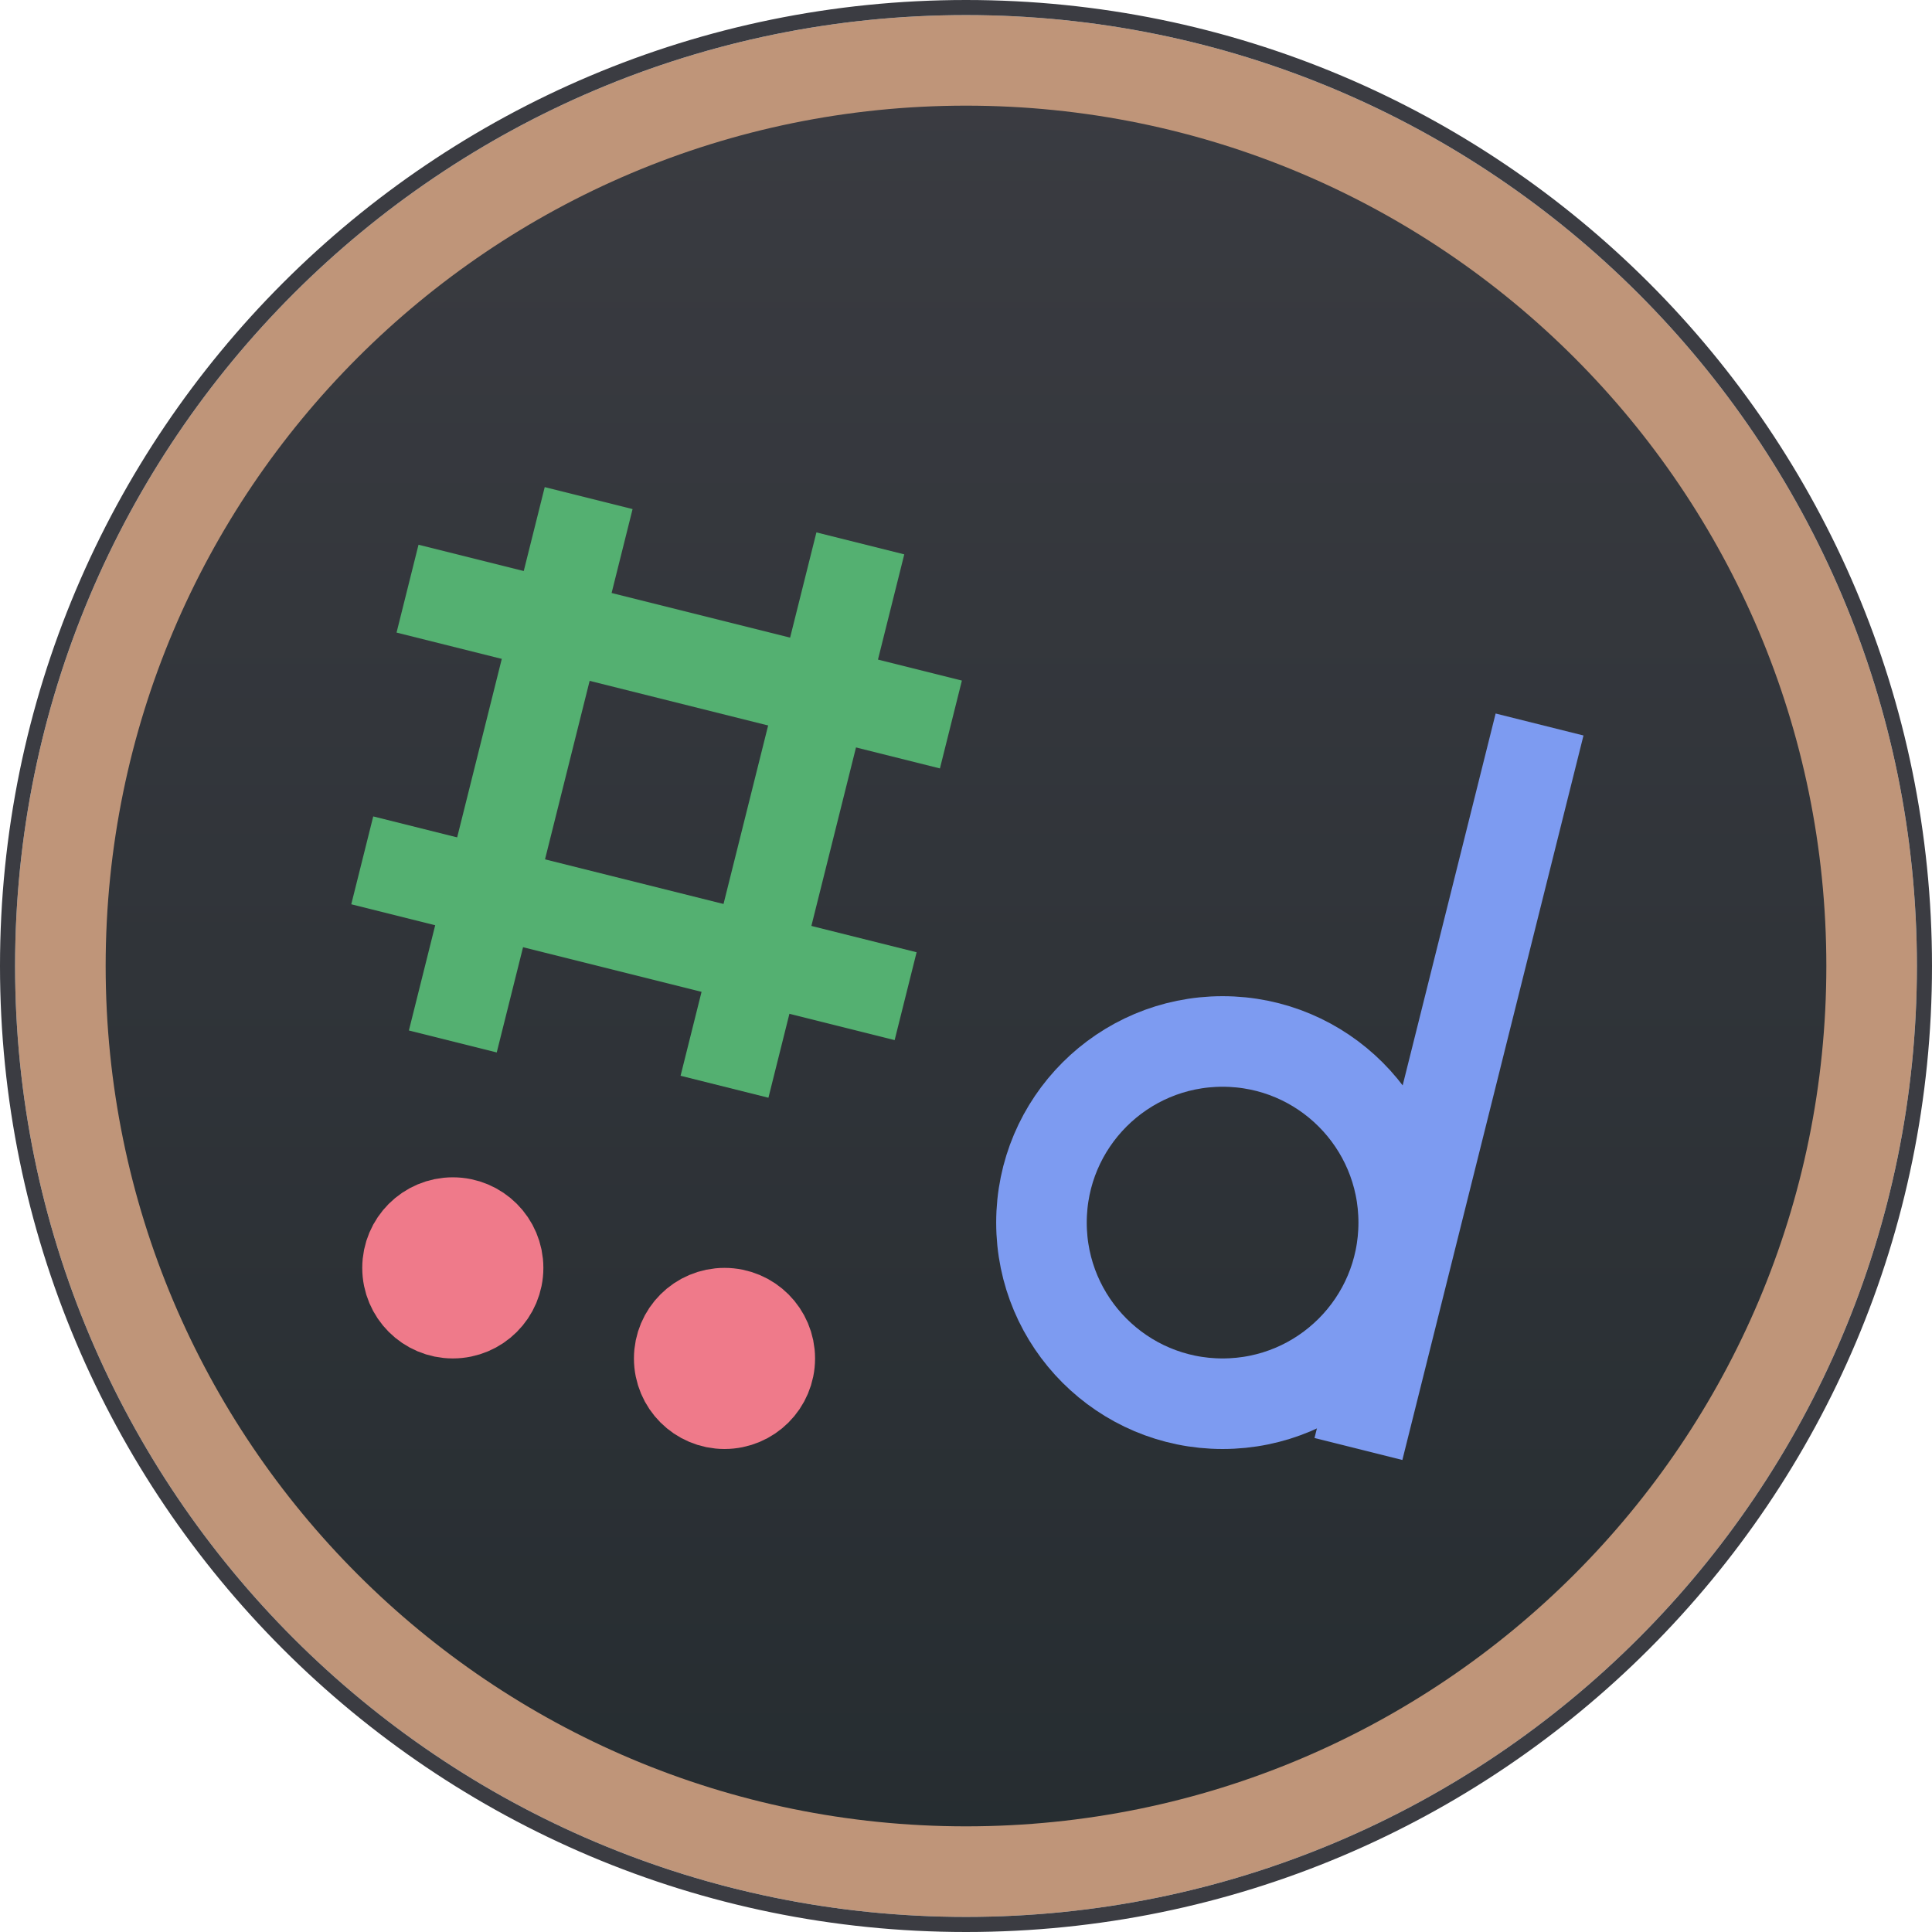
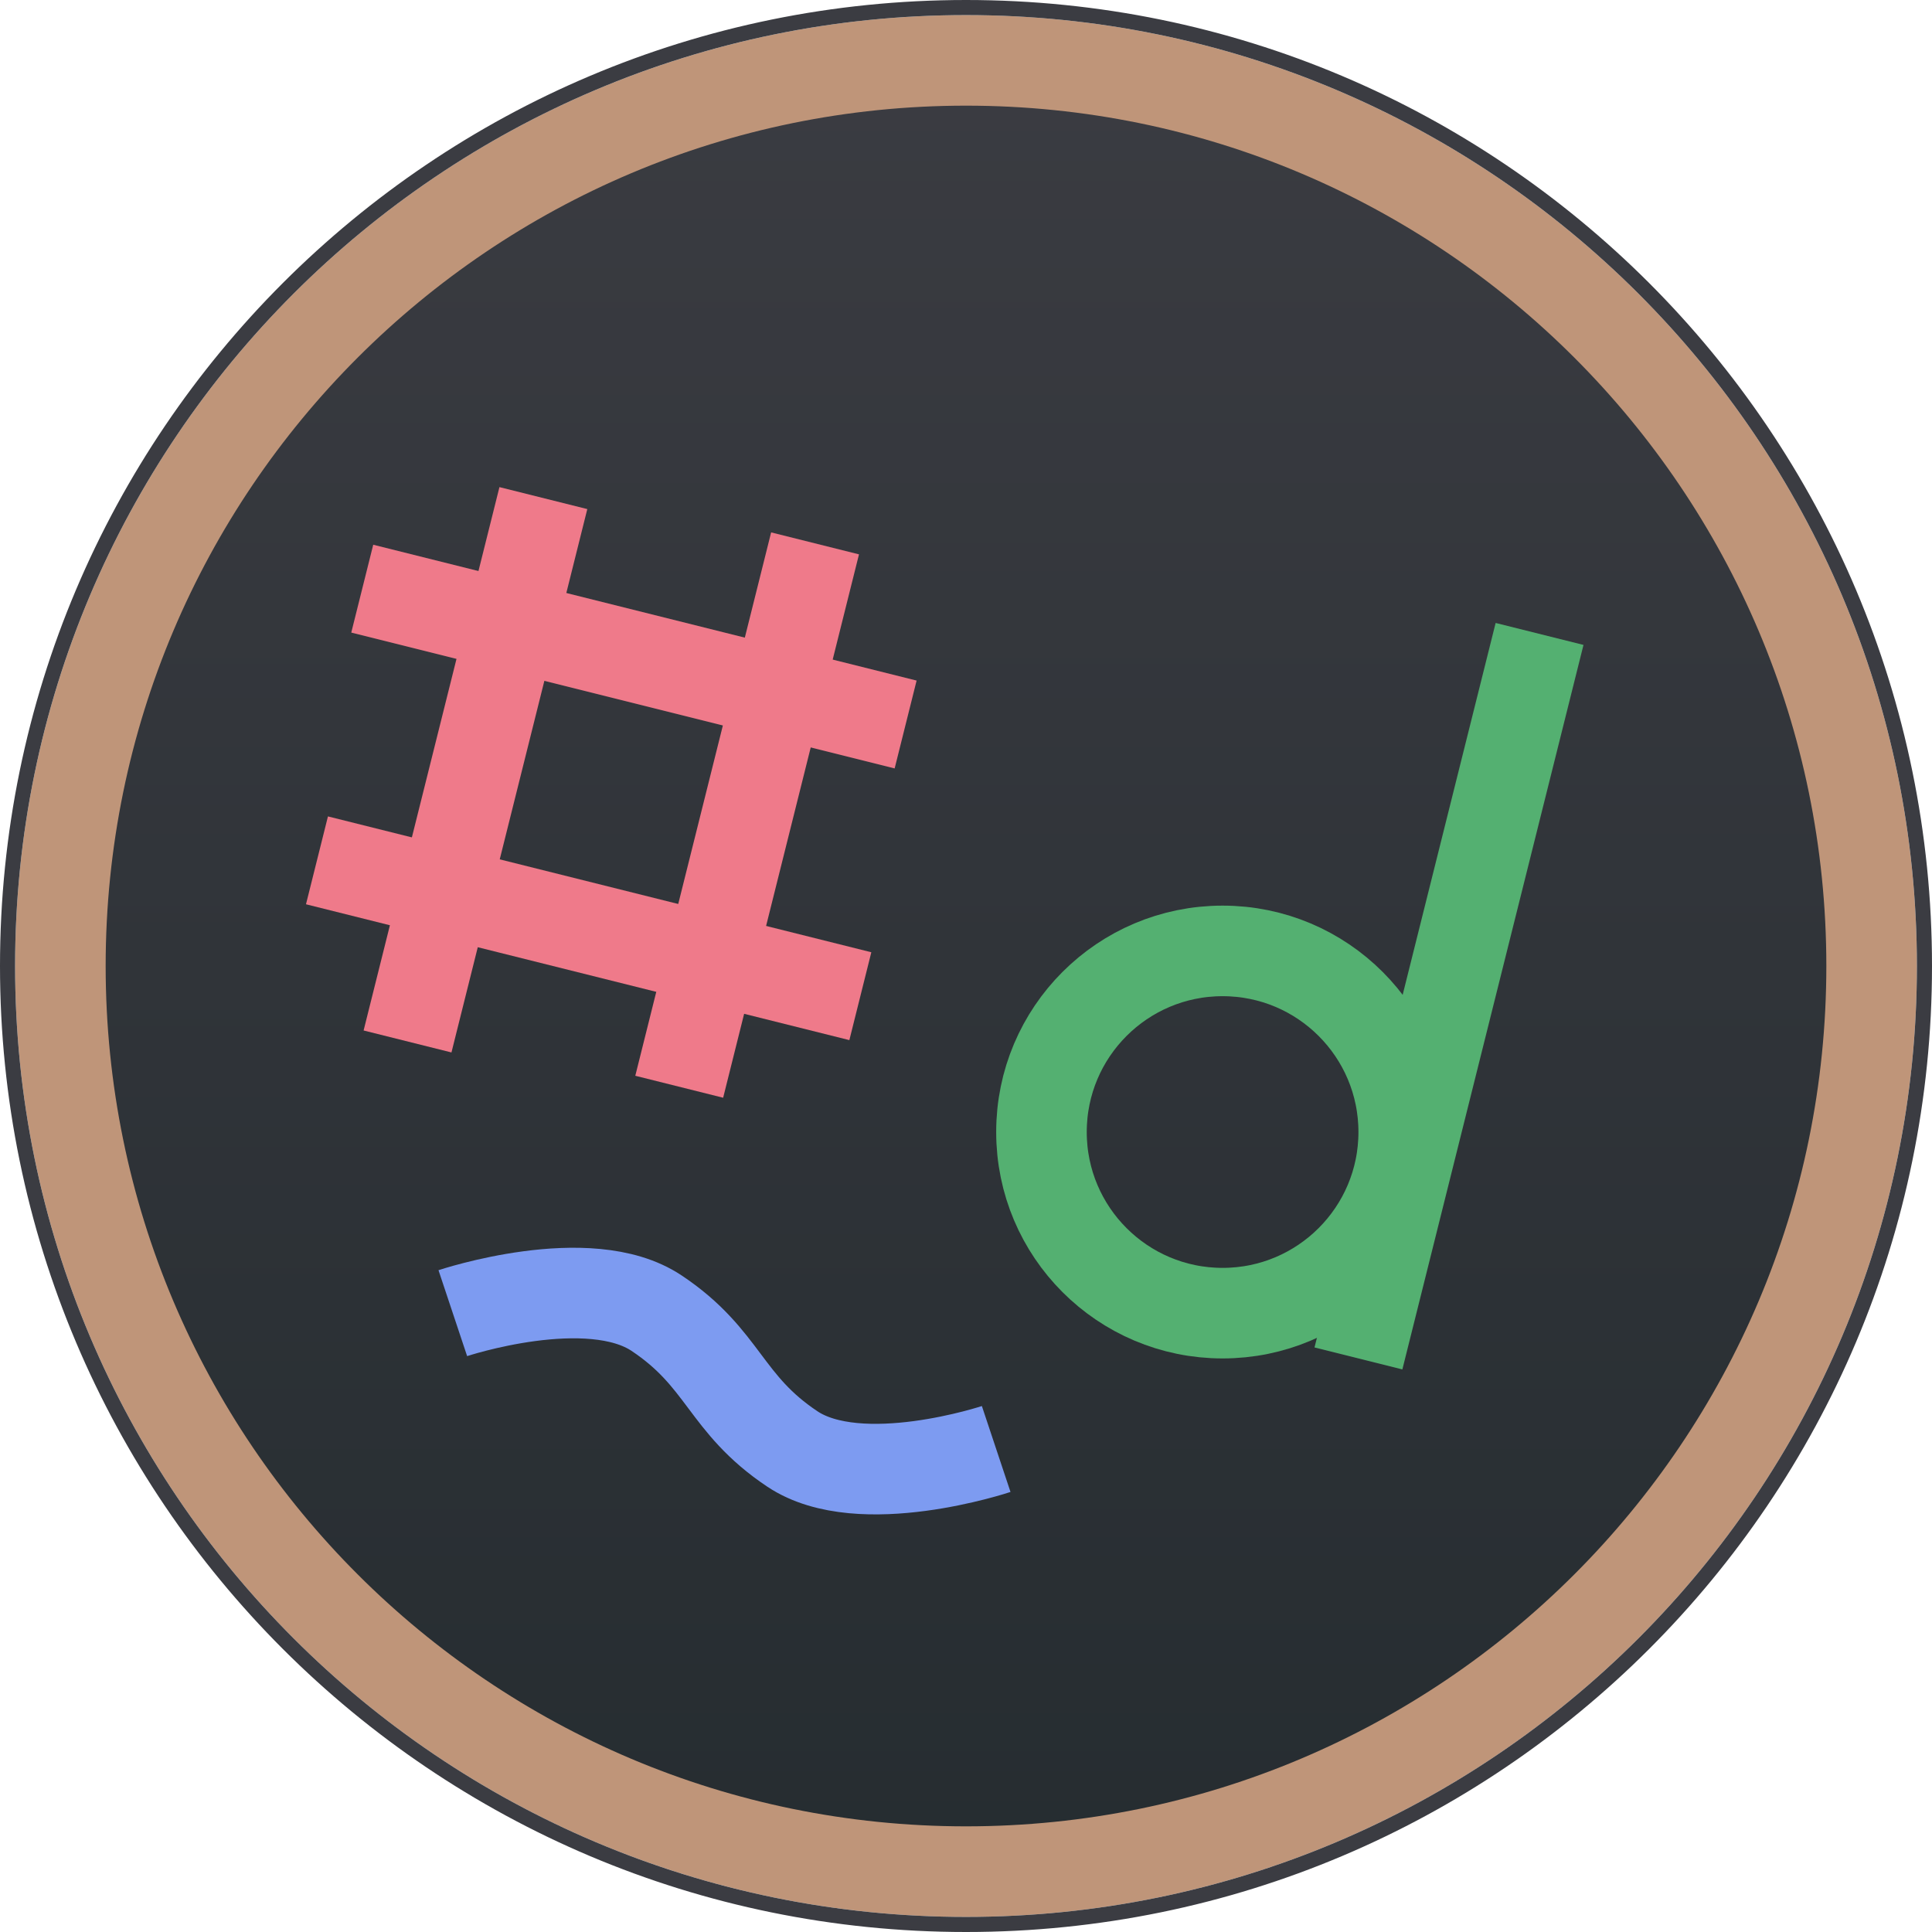
<svg xmlns="http://www.w3.org/2000/svg" viewBox="0 0 128 128">
  <linearGradient id="gradient" x1="64" y1="128" x2="64" y2="0" gradientUnits="userSpaceOnUse">
    <stop stop-color="#252C30" offset="0" />
    <stop stop-color="#3B3C42" offset="1" />
  </linearGradient>
  <circle cx="64" cy="64" r="60" stroke="#BF9579" stroke-width="6" fill="url(#gradient)" />
  <circle cx="64" cy="64" r="63.5" stroke="#3B3C42" fill="none" />
-   <path stroke="#54B071" stroke-width="6" d="m 27,39 36,9" />
-   <path stroke="#54B071" stroke-width="6" d="m 24,57 36,9" />
-   <path stroke="#54B071" stroke-width="6" d="M 30,69 39,33" />
-   <path stroke="#54B071" stroke-width="6" d="M 48,72 57,36" />
-   <circle stroke="#EF7A8A" stroke-width="6" cx="30" cy="84" r="3" />
-   <circle stroke="#EF7A8A" stroke-width="6" cx="48" cy="90" r="3" />
-   <circle fill="none" stroke="#7D9BF1" stroke-width="6" cx="81" cy="81" r="12" />
-   <path stroke="#7D9BF1" stroke-width="6" d="M 90,96 102,48" />
+   <path stroke="#EF7A8A" stroke-width="6" d="m 24,39 36,9" />
+   <path stroke="#EF7A8A" stroke-width="6" d="m 21,57 36,9" />
+   <path stroke="#EF7A8A" stroke-width="6" d="M 27,69 36,33" />
+   <path stroke="#EF7A8A" stroke-width="6" d="M 45,72 54,36" />
+   <circle fill="none" stroke="#54B071" stroke-width="6" cx="81" cy="75" r="12" />
+   <path stroke="#54B071" stroke-width="6" d="M 90,90 102,42" />
+   <path fill="none" stroke="#7D9BF1" stroke-width="6" d="m 30,87 c 0,0 9,-3 13.5,0 4.5,3 4.5,6 9,9 4.5,3 13.5,0 13.5,0" />
</svg>
